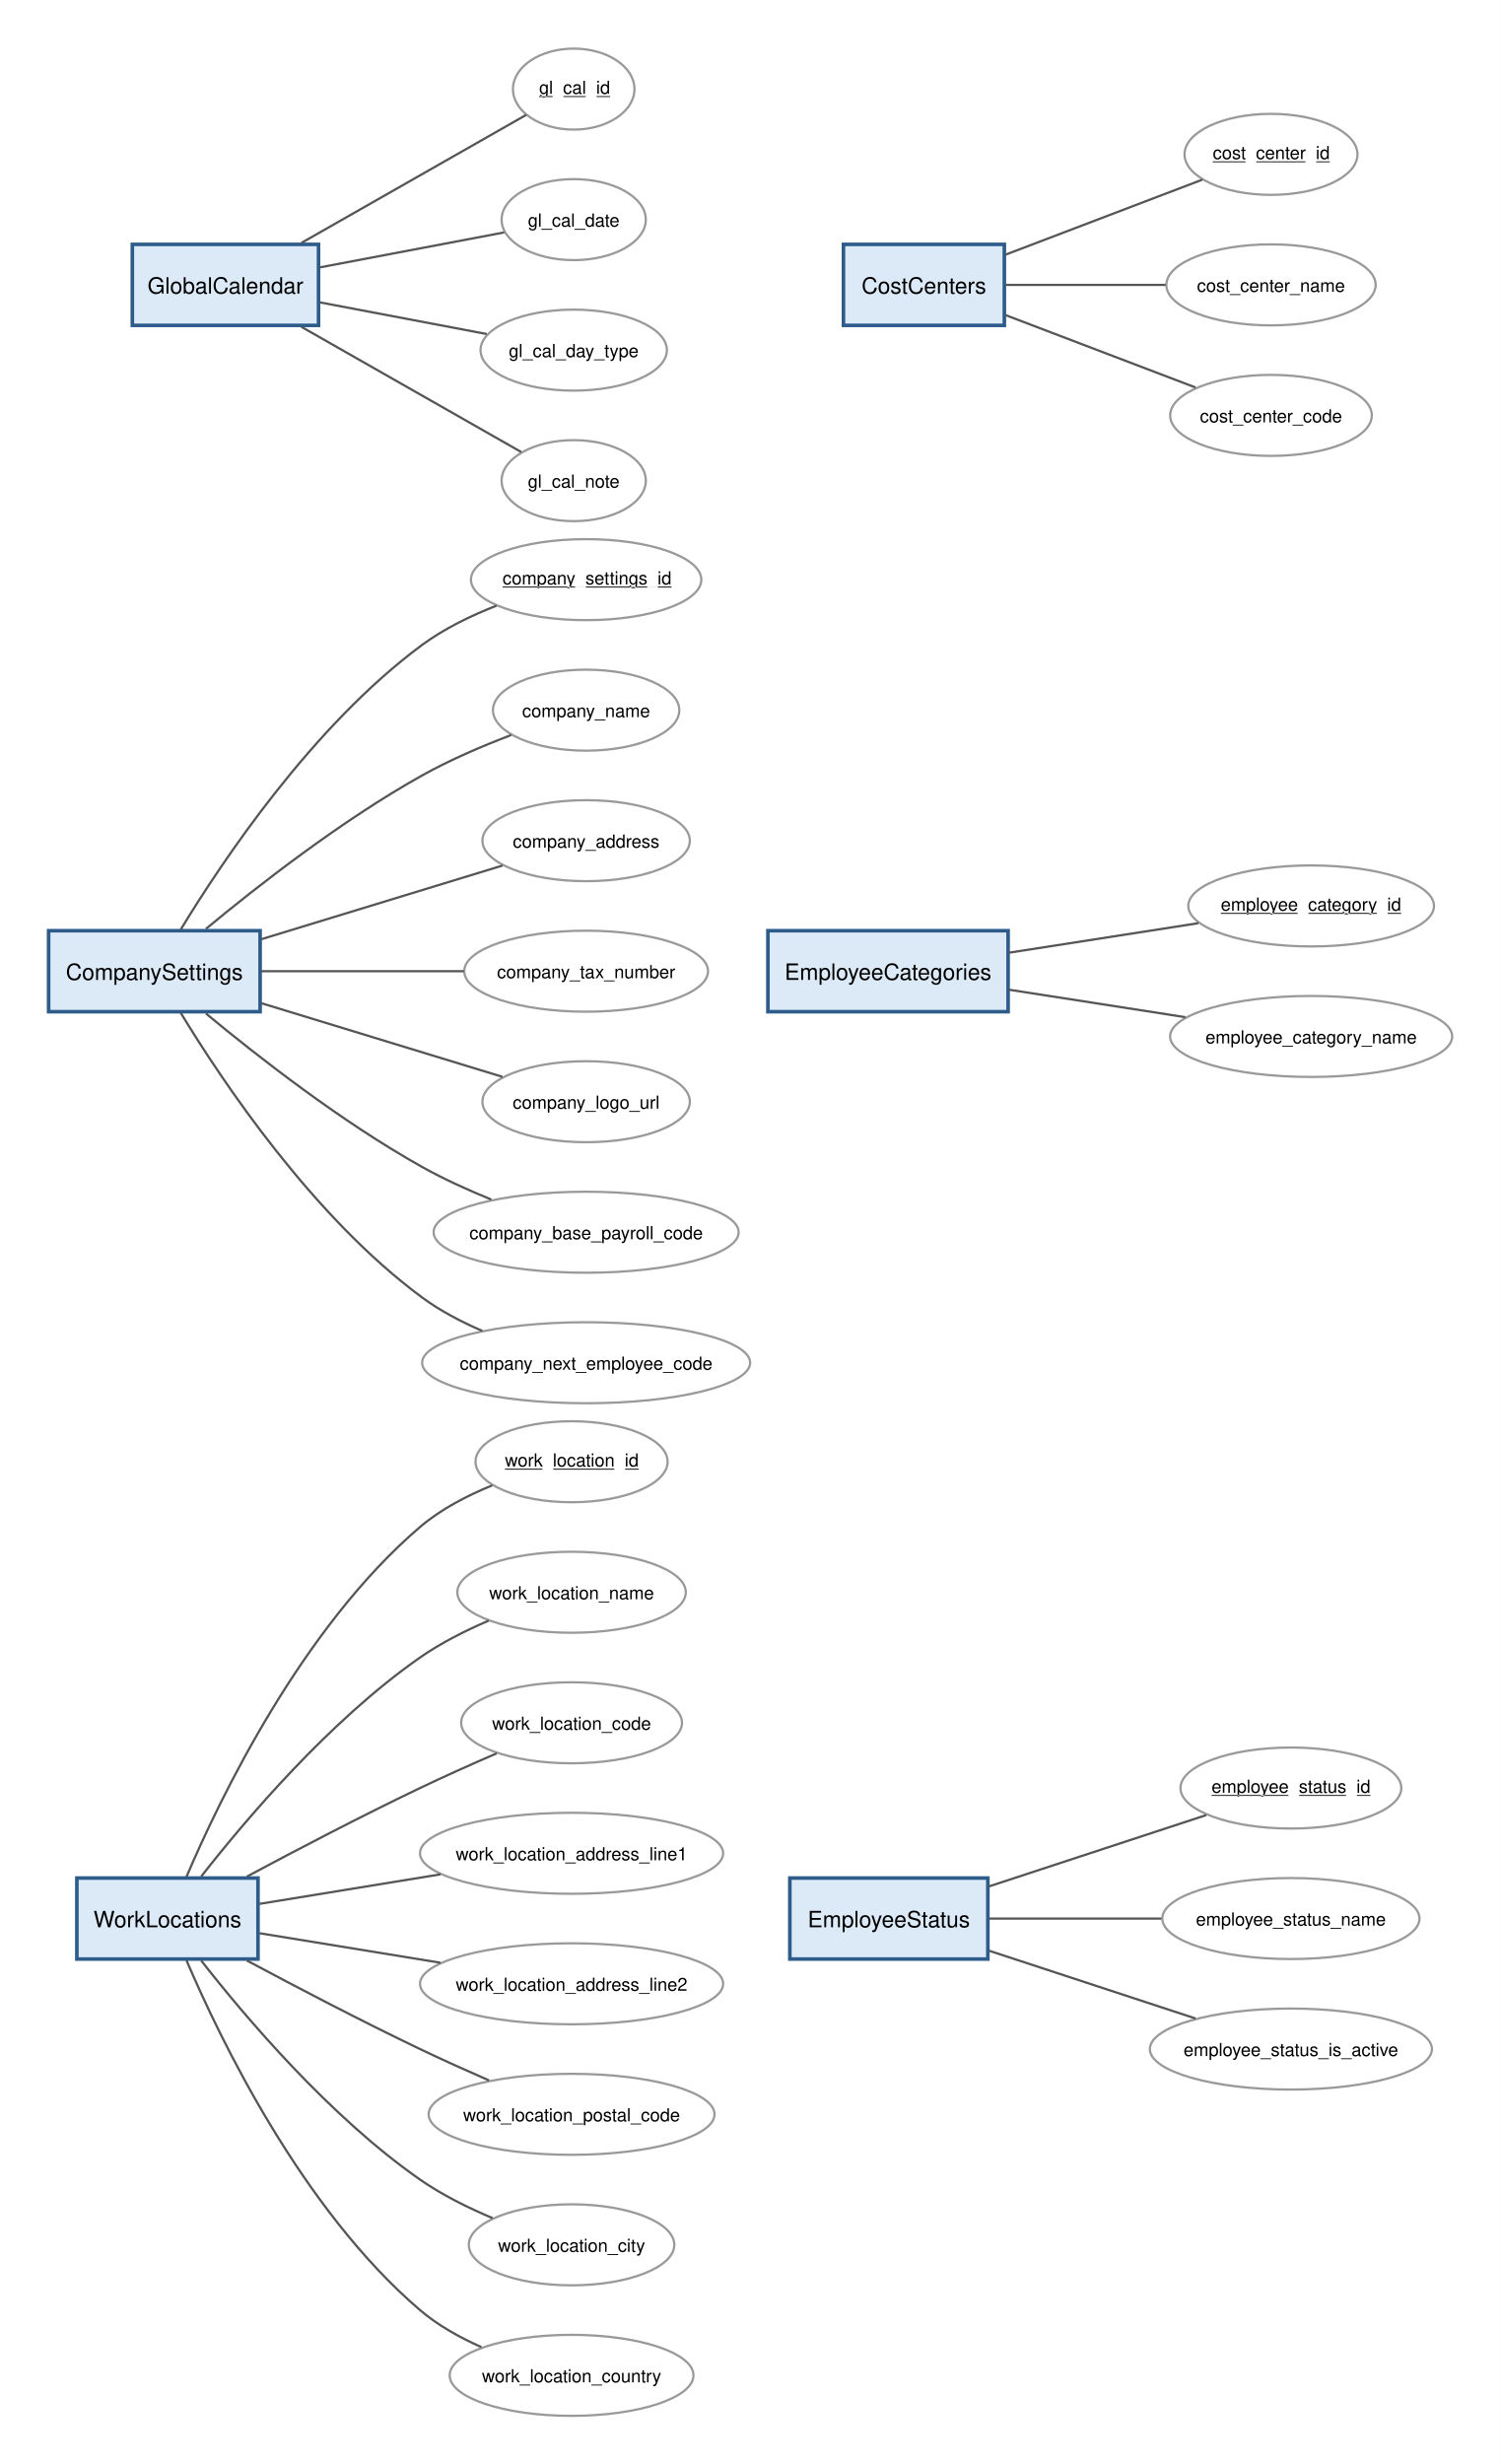
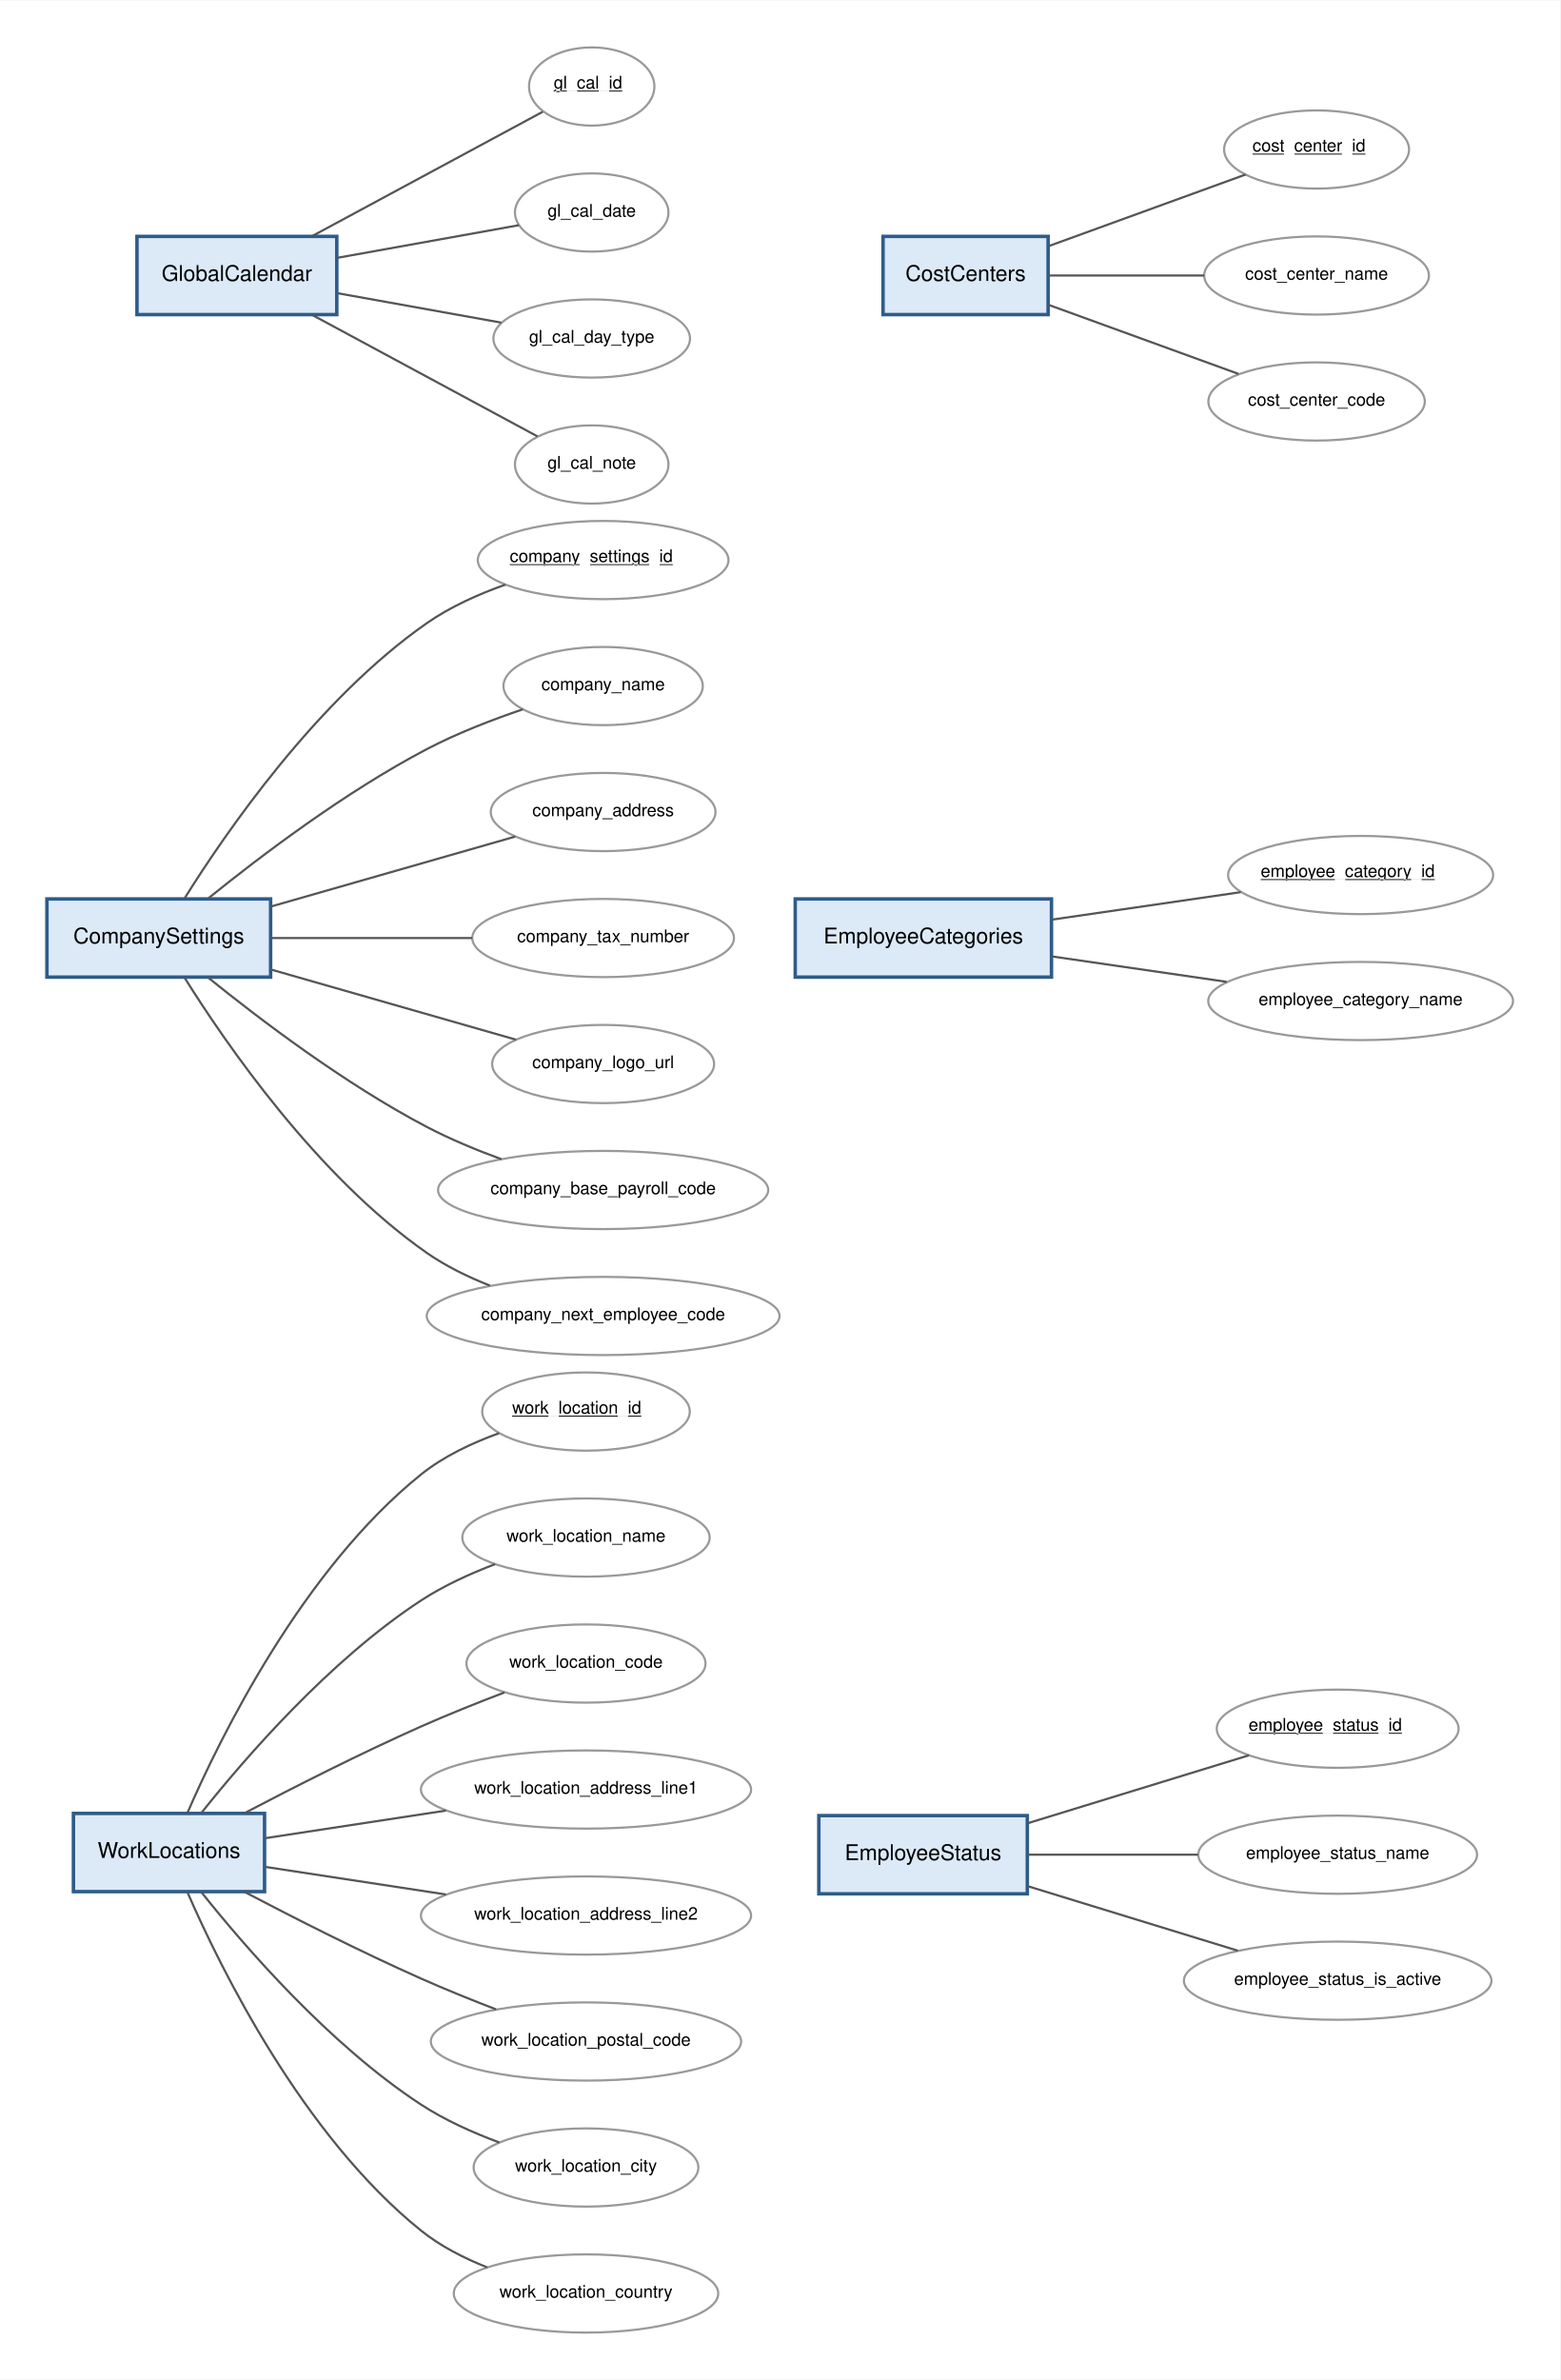
- <svg xmlns="http://www.w3.org/2000/svg" width="667pt" height="1095pt" viewBox="0.00 0.00 667.00 1095.00">
+ <svg xmlns="http://www.w3.org/2000/svg" width="718pt" height="1095pt" viewBox="0.00 0.00 718.43 1095.20">
  <g id="graph0" class="graph" transform="scale(1 1) rotate(0) translate(21.6 1073.6)">
-     <polygon fill="white" stroke="none" points="-21.6,21.6 -21.6,-1073.6 645.38,-1073.6 645.38,21.6 -21.6,21.6" />
+     <polygon fill="white" stroke="transparent" points="-21.6,21.6 -21.6,-1073.6 696.83,-1073.6 696.83,21.6 -21.6,21.6" />
    <g id="node1" class="node">
-       <polygon fill="#dce9f7" stroke="#2e5c8a" stroke-width="1.6" points="417.42,-239 329.42,-239 329.42,-203 417.42,-203 417.42,-239" />
-       <text xml:space="preserve" text-anchor="middle" x="373.42" y="-217.12" font-family="Helvetica,sans-Serif" font-size="10.00">EmployeeStatus</text>
+       <polygon fill="#dce9f7" stroke="#2e5c8a" stroke-width="1.6" points="451.42,-238 355.42,-238 355.42,-202 451.42,-202 451.42,-238" />
+       <text text-anchor="middle" x="403.42" y="-217.5" font-family="Helvetica,sans-Serif" font-size="10.00">EmployeeStatus</text>
    </g>
    <g id="node2" class="node">
-       <ellipse fill="white" stroke="#999999" cx="552.1" cy="-279" rx="49.07" ry="18" />
-       <text xml:space="preserve" text-anchor="start" x="516.85" y="-276.9" font-family="Helvetica,sans-Serif" text-decoration="underline" font-size="8.00">employee_status_id</text>
+       <ellipse fill="white" stroke="#999999" cx="594.32" cy="-278" rx="55.68" ry="18" />
+       <text text-anchor="start" x="553.32" y="-277.1" font-family="Helvetica,sans-Serif" text-decoration="underline" font-size="8.00">employee_status_id</text>
    </g>
    <g id="edge1" class="edge">
-       <path fill="none" stroke="#555555" d="M418.09,-235.34C447.73,-245.07 486.46,-257.78 514.48,-266.98" />
+       <path fill="none" stroke="#555555" d="M451.6,-234.49C482.96,-244.12 523.7,-256.62 553.44,-265.75" />
    </g>
    <g id="node3" class="node">
-       <ellipse fill="white" stroke="#999999" cx="552.1" cy="-221" rx="57.15" ry="18" />
-       <text xml:space="preserve" text-anchor="middle" x="552.1" y="-217.9" font-family="Helvetica,sans-Serif" font-size="8.00">employee_status_name</text>
+       <ellipse fill="white" stroke="#999999" cx="594.32" cy="-220" rx="64.19" ry="18" />
+       <text text-anchor="middle" x="594.32" y="-218.1" font-family="Helvetica,sans-Serif" font-size="8.00">employee_status_name</text>
    </g>
    <g id="edge2" class="edge">
-       <path fill="none" stroke="#555555" d="M418.09,-221C441.19,-221 469.81,-221 494.58,-221" />
+       <path fill="none" stroke="#555555" d="M451.6,-220C475.32,-220 504.39,-220 530.01,-220" />
    </g>
    <g id="node4" class="node">
-       <ellipse fill="white" stroke="#999999" cx="552.1" cy="-163" rx="62.68" ry="18" />
-       <text xml:space="preserve" text-anchor="middle" x="552.1" y="-159.9" font-family="Helvetica,sans-Serif" font-size="8.00">employee_status_is_active</text>
+       <ellipse fill="white" stroke="#999999" cx="594.32" cy="-162" rx="70.81" ry="18" />
+       <text text-anchor="middle" x="594.32" y="-160.1" font-family="Helvetica,sans-Serif" font-size="8.00">employee_status_is_active</text>
    </g>
    <g id="edge3" class="edge">
-       <path fill="none" stroke="#555555" d="M418.09,-206.66C446.09,-197.47 482.22,-185.61 509.75,-176.57" />
+       <path fill="none" stroke="#555555" d="M451.6,-205.51C481.22,-196.42 519.19,-184.76 548.37,-175.8" />
    </g>
    <g id="node5" class="node">
-       <polygon fill="#dce9f7" stroke="#2e5c8a" stroke-width="1.6" points="426.42,-660 319.67,-660 319.67,-624 426.42,-624 426.42,-660" />
-       <text xml:space="preserve" text-anchor="middle" x="373.05" y="-638.13" font-family="Helvetica,sans-Serif" font-size="10.00">EmployeeCategories</text>
+       <polygon fill="#dce9f7" stroke="#2e5c8a" stroke-width="1.6" points="462.55,-660 344.55,-660 344.55,-624 462.55,-624 462.55,-660" />
+       <text text-anchor="middle" x="403.55" y="-639.5" font-family="Helvetica,sans-Serif" font-size="10.00">EmployeeCategories</text>
    </g>
    <g id="node6" class="node">
-       <ellipse fill="white" stroke="#999999" cx="561.1" cy="-671" rx="54.6" ry="18" />
-       <text xml:space="preserve" text-anchor="start" x="520.97" y="-668.9" font-family="Helvetica,sans-Serif" text-decoration="underline" font-size="8.00">employee_category_id</text>
+       <ellipse fill="white" stroke="#999999" cx="604.89" cy="-671" rx="61.02" ry="18" />
+       <text text-anchor="start" x="558.89" y="-670.1" font-family="Helvetica,sans-Serif" text-decoration="underline" font-size="8.00">employee_category_id</text>
    </g>
    <g id="edge4" class="edge">
-       <path fill="none" stroke="#555555" d="M426.86,-650.23C453.29,-654.35 485.08,-659.31 510.98,-663.34" />
+       <path fill="none" stroke="#555555" d="M462.75,-650.47C490.21,-654.46 522.79,-659.2 549.72,-663.12" />
    </g>
    <g id="node7" class="node">
-       <ellipse fill="white" stroke="#999999" cx="561.1" cy="-613" rx="62.68" ry="18" />
-       <text xml:space="preserve" text-anchor="middle" x="561.1" y="-609.9" font-family="Helvetica,sans-Serif" font-size="8.00">employee_category_name</text>
+       <ellipse fill="white" stroke="#999999" cx="604.89" cy="-613" rx="70.17" ry="18" />
+       <text text-anchor="middle" x="604.89" y="-611.1" font-family="Helvetica,sans-Serif" font-size="8.00">employee_category_name</text>
    </g>
    <g id="edge5" class="edge">
-       <path fill="none" stroke="#555555" d="M426.86,-633.77C451.36,-629.95 480.46,-625.41 505.2,-621.56" />
+       <path fill="none" stroke="#555555" d="M462.75,-633.53C488.03,-629.86 517.64,-625.55 543.2,-621.83" />
    </g>
    <g id="node8" class="node">
-       <polygon fill="#dce9f7" stroke="#2e5c8a" stroke-width="1.6" points="424.75,-965 353.25,-965 353.25,-929 424.75,-929 424.75,-965" />
-       <text xml:space="preserve" text-anchor="middle" x="389" y="-943.12" font-family="Helvetica,sans-Serif" font-size="10.00">CostCenters</text>
+       <polygon fill="#dce9f7" stroke="#2e5c8a" stroke-width="1.6" points="460.99,-965 384.99,-965 384.99,-929 460.99,-929 460.99,-965" />
+       <text text-anchor="middle" x="422.99" y="-944.5" font-family="Helvetica,sans-Serif" font-size="10.00">CostCenters</text>
    </g>
    <g id="node9" class="node">
-       <ellipse fill="white" stroke="#999999" cx="543.26" cy="-1005" rx="38.43" ry="18" />
-       <text xml:space="preserve" text-anchor="start" x="517.39" y="-1002.9" font-family="Helvetica,sans-Serif" text-decoration="underline" font-size="8.00">cost_center_id</text>
+       <ellipse fill="white" stroke="#999999" cx="584.61" cy="-1005" rx="42.58" ry="18" />
+       <text text-anchor="start" x="555.11" y="-1004.1" font-family="Helvetica,sans-Serif" text-decoration="underline" font-size="8.00">cost_center_id</text>
    </g>
    <g id="edge6" class="edge">
-       <path fill="none" stroke="#555555" d="M425.32,-960.45C451.85,-970.56 487.77,-984.24 512.77,-993.77" />
+       <path fill="none" stroke="#555555" d="M461.01,-960.45C488.55,-970.46 525.73,-983.97 551.91,-993.48" />
    </g>
    <g id="node10" class="node">
-       <ellipse fill="white" stroke="#999999" cx="543.26" cy="-947" rx="46.51" ry="18" />
-       <text xml:space="preserve" text-anchor="middle" x="543.26" y="-943.9" font-family="Helvetica,sans-Serif" font-size="8.00">cost_center_name</text>
+       <ellipse fill="white" stroke="#999999" cx="584.61" cy="-947" rx="51.74" ry="18" />
+       <text text-anchor="middle" x="584.61" y="-945.1" font-family="Helvetica,sans-Serif" font-size="8.00">cost_center_name</text>
    </g>
    <g id="edge7" class="edge">
-       <path fill="none" stroke="#555555" d="M425.32,-947C446.49,-947 473.64,-947 496.45,-947" />
+       <path fill="none" stroke="#555555" d="M461.01,-947C482.38,-947 509.55,-947 532.89,-947" />
    </g>
    <g id="node11" class="node">
-       <ellipse fill="white" stroke="#999999" cx="543.26" cy="-889" rx="44.81" ry="18" />
-       <text xml:space="preserve" text-anchor="middle" x="543.26" y="-885.9" font-family="Helvetica,sans-Serif" font-size="8.00">cost_center_code</text>
+       <ellipse fill="white" stroke="#999999" cx="584.61" cy="-889" rx="49.83" ry="18" />
+       <text text-anchor="middle" x="584.61" y="-887.1" font-family="Helvetica,sans-Serif" font-size="8.00">cost_center_code</text>
    </g>
    <g id="edge8" class="edge">
-       <path fill="none" stroke="#555555" d="M425.32,-933.55C450.79,-923.84 484.93,-910.84 509.74,-901.39" />
+       <path fill="none" stroke="#555555" d="M461.01,-933.55C487.44,-923.94 522.76,-911.11 548.7,-901.68" />
    </g>
    <g id="node12" class="node">
-       <polygon fill="#dce9f7" stroke="#2e5c8a" stroke-width="1.6" points="93.06,-239 12.56,-239 12.56,-203 93.06,-203 93.06,-239" />
-       <text xml:space="preserve" text-anchor="middle" x="52.81" y="-217.12" font-family="Helvetica,sans-Serif" font-size="10.00">WorkLocations</text>
+       <polygon fill="#dce9f7" stroke="#2e5c8a" stroke-width="1.6" points="100.21,-239 12.21,-239 12.21,-203 100.21,-203 100.21,-239" />
+       <text text-anchor="middle" x="56.21" y="-218.5" font-family="Helvetica,sans-Serif" font-size="10.00">WorkLocations</text>
    </g>
    <g id="node13" class="node">
-       <ellipse fill="white" stroke="#999999" cx="232.42" cy="-424" rx="42.68" ry="18" />
-       <text xml:space="preserve" text-anchor="start" x="202.79" y="-421.9" font-family="Helvetica,sans-Serif" text-decoration="underline" font-size="8.00">work_location_id</text>
+       <ellipse fill="white" stroke="#999999" cx="248.22" cy="-424" rx="47.79" ry="18" />
+       <text text-anchor="start" x="214.22" y="-423.1" font-family="Helvetica,sans-Serif" text-decoration="underline" font-size="8.00">work_location_id</text>
    </g>
    <g id="edge9" class="edge">
-       <path fill="none" stroke="#555555" d="M61.26,-239.53C76.12,-274.37 112.58,-350.17 165.06,-395 174.33,-402.92 186.11,-409 197.15,-413.5" />
+       <path fill="none" stroke="#555555" d="M64.67,-239.19C79.86,-274.13 117.63,-351.06 172.21,-395 182.65,-403.41 195.81,-409.58 208.18,-414.03" />
    </g>
    <g id="node14" class="node">
-       <ellipse fill="white" stroke="#999999" cx="232.42" cy="-366" rx="50.77" ry="18" />
-       <text xml:space="preserve" text-anchor="middle" x="232.42" y="-362.9" font-family="Helvetica,sans-Serif" font-size="8.00">work_location_name</text>
+       <ellipse fill="white" stroke="#999999" cx="248.22" cy="-366" rx="56.95" ry="18" />
+       <text text-anchor="middle" x="248.22" y="-364.1" font-family="Helvetica,sans-Serif" font-size="8.00">work_location_name</text>
    </g>
    <g id="edge10" class="edge">
-       <path fill="none" stroke="#555555" d="M67.81,-239.67C87.3,-264.61 124.78,-308.9 165.06,-337 174.34,-343.47 185.3,-348.98 195.61,-353.4" />
+       <path fill="none" stroke="#555555" d="M70.97,-239.05C90.87,-264.08 129.97,-309.37 172.21,-337 182.61,-343.8 194.84,-349.38 206.38,-353.76" />
    </g>
    <g id="node15" class="node">
-       <ellipse fill="white" stroke="#999999" cx="232.42" cy="-308" rx="49.07" ry="18" />
-       <text xml:space="preserve" text-anchor="middle" x="232.42" y="-304.9" font-family="Helvetica,sans-Serif" font-size="8.00">work_location_code</text>
+       <ellipse fill="white" stroke="#999999" cx="248.22" cy="-308" rx="55.04" ry="18" />
+       <text text-anchor="middle" x="248.22" y="-306.1" font-family="Helvetica,sans-Serif" font-size="8.00">work_location_code</text>
    </g>
    <g id="edge11" class="edge">
-       <path fill="none" stroke="#555555" d="M88.08,-239.64C109.92,-251.33 138.93,-266.5 165.06,-279 176.06,-284.26 188.25,-289.7 199.15,-294.43" />
+       <path fill="none" stroke="#555555" d="M91.01,-239.15C113.7,-251.06 144.42,-266.65 172.21,-279 184.59,-284.5 198.35,-289.99 210.68,-294.7" />
    </g>
    <g id="node16" class="node">
-       <ellipse fill="white" stroke="#999999" cx="232.42" cy="-250" rx="67.36" ry="18" />
-       <text xml:space="preserve" text-anchor="middle" x="232.42" y="-246.9" font-family="Helvetica,sans-Serif" font-size="8.00">work_location_address_line1</text>
+       <ellipse fill="white" stroke="#999999" cx="248.22" cy="-250" rx="76.02" ry="18" />
+       <text text-anchor="middle" x="248.22" y="-248.1" font-family="Helvetica,sans-Serif" font-size="8.00">work_location_address_line1</text>
    </g>
    <g id="edge12" class="edge">
-       <path fill="none" stroke="#555555" d="M93.67,-227.51C117.4,-231.38 147.91,-236.36 174.18,-240.65" />
+       <path fill="none" stroke="#555555" d="M100.33,-227.58C124.96,-231.34 156.31,-236.13 183.72,-240.31" />
    </g>
    <g id="node17" class="node">
-       <ellipse fill="white" stroke="#999999" cx="232.42" cy="-192" rx="67.36" ry="18" />
-       <text xml:space="preserve" text-anchor="middle" x="232.42" y="-188.9" font-family="Helvetica,sans-Serif" font-size="8.00">work_location_address_line2</text>
+       <ellipse fill="white" stroke="#999999" cx="248.22" cy="-192" rx="76.02" ry="18" />
+       <text text-anchor="middle" x="248.22" y="-190.1" font-family="Helvetica,sans-Serif" font-size="8.00">work_location_address_line2</text>
    </g>
    <g id="edge13" class="edge">
-       <path fill="none" stroke="#555555" d="M93.67,-214.49C117.4,-210.62 147.91,-205.64 174.18,-201.35" />
+       <path fill="none" stroke="#555555" d="M100.33,-214.42C124.96,-210.66 156.31,-205.87 183.72,-201.69" />
    </g>
    <g id="node18" class="node">
-       <ellipse fill="white" stroke="#999999" cx="232.42" cy="-134" rx="63.53" ry="18" />
-       <text xml:space="preserve" text-anchor="middle" x="232.42" y="-130.9" font-family="Helvetica,sans-Serif" font-size="8.00">work_location_postal_code</text>
+       <ellipse fill="white" stroke="#999999" cx="248.22" cy="-134" rx="71.44" ry="18" />
+       <text text-anchor="middle" x="248.22" y="-132.1" font-family="Helvetica,sans-Serif" font-size="8.00">work_location_postal_code</text>
    </g>
    <g id="edge14" class="edge">
-       <path fill="none" stroke="#555555" d="M88.08,-202.36C109.92,-190.67 138.93,-175.5 165.06,-163 174.93,-158.28 185.75,-153.42 195.74,-149.06" />
+       <path fill="none" stroke="#555555" d="M91.01,-202.85C113.7,-190.94 144.42,-175.35 172.21,-163 183.31,-158.07 195.53,-153.14 206.82,-148.78" />
    </g>
    <g id="node19" class="node">
-       <ellipse fill="white" stroke="#999999" cx="232.42" cy="-76" rx="45.66" ry="18" />
-       <text xml:space="preserve" text-anchor="middle" x="232.42" y="-72.9" font-family="Helvetica,sans-Serif" font-size="8.00">work_location_city</text>
+       <ellipse fill="white" stroke="#999999" cx="248.22" cy="-76" rx="51.74" ry="18" />
+       <text text-anchor="middle" x="248.22" y="-74.1" font-family="Helvetica,sans-Serif" font-size="8.00">work_location_city</text>
    </g>
    <g id="edge15" class="edge">
-       <path fill="none" stroke="#555555" d="M67.81,-202.33C87.3,-177.39 124.78,-133.1 165.06,-105 174.86,-98.17 186.52,-92.41 197.32,-87.87" />
+       <path fill="none" stroke="#555555" d="M70.97,-202.95C90.87,-177.92 129.97,-132.63 172.21,-105 183.19,-97.82 196.22,-92 208.32,-87.51" />
    </g>
    <g id="node20" class="node">
-       <ellipse fill="white" stroke="#999999" cx="232.42" cy="-18" rx="54.17" ry="18" />
-       <text xml:space="preserve" text-anchor="middle" x="232.42" y="-14.9" font-family="Helvetica,sans-Serif" font-size="8.00">work_location_country</text>
+       <ellipse fill="white" stroke="#999999" cx="248.22" cy="-18" rx="60.89" ry="18" />
+       <text text-anchor="middle" x="248.22" y="-16.1" font-family="Helvetica,sans-Serif" font-size="8.00">work_location_country</text>
    </g>
    <g id="edge16" class="edge">
-       <path fill="none" stroke="#555555" d="M61.26,-202.47C76.12,-167.63 112.58,-91.83 165.06,-47 173,-40.22 182.76,-34.79 192.33,-30.55" />
+       <path fill="none" stroke="#555555" d="M64.67,-202.81C79.86,-167.87 117.63,-90.94 172.21,-47 181.13,-39.82 192.03,-34.26 202.73,-30.03" />
    </g>
    <g id="node21" class="node">
-       <polygon fill="#dce9f7" stroke="#2e5c8a" stroke-width="1.6" points="119.96,-965 37.21,-965 37.21,-929 119.96,-929 119.96,-965" />
-       <text xml:space="preserve" text-anchor="middle" x="78.59" y="-943.12" font-family="Helvetica,sans-Serif" font-size="10.00">GlobalCalendar</text>
+       <polygon fill="#dce9f7" stroke="#2e5c8a" stroke-width="1.6" points="133.47,-965 41.47,-965 41.47,-929 133.47,-929 133.47,-965" />
+       <text text-anchor="middle" x="87.47" y="-944.5" font-family="Helvetica,sans-Serif" font-size="10.00">GlobalCalendar</text>
    </g>
    <g id="node22" class="node">
-       <ellipse fill="white" stroke="#999999" cx="233.37" cy="-1034" rx="27" ry="18" />
-       <text xml:space="preserve" text-anchor="start" x="217.99" y="-1031.9" font-family="Helvetica,sans-Serif" text-decoration="underline" font-size="8.00">gl_cal_id</text>
+       <ellipse fill="white" stroke="#999999" cx="250.85" cy="-1034" rx="28.86" ry="18" />
+       <text text-anchor="start" x="233.35" y="-1033.1" font-family="Helvetica,sans-Serif" text-decoration="underline" font-size="8.00">gl_cal_id</text>
    </g>
    <g id="edge17" class="edge">
-       <path fill="none" stroke="#555555" d="M112.36,-965.66C142.7,-982.94 186.84,-1008.07 212.27,-1022.56" />
+       <path fill="none" stroke="#555555" d="M121.91,-965.03C153.85,-982.25 201.05,-1007.69 228.3,-1022.38" />
    </g>
    <g id="node23" class="node">
-       <ellipse fill="white" stroke="#999999" cx="233.37" cy="-976" rx="32.05" ry="18" />
-       <text xml:space="preserve" text-anchor="middle" x="233.37" y="-972.9" font-family="Helvetica,sans-Serif" font-size="8.00">gl_cal_date</text>
+       <ellipse fill="white" stroke="#999999" cx="250.85" cy="-976" rx="35.34" ry="18" />
+       <text text-anchor="middle" x="250.85" y="-974.1" font-family="Helvetica,sans-Serif" font-size="8.00">gl_cal_date</text>
    </g>
    <g id="edge18" class="edge">
-       <path fill="none" stroke="#555555" d="M120.53,-954.77C146.34,-959.67 179.09,-965.89 202.46,-970.32" />
+       <path fill="none" stroke="#555555" d="M133.85,-955.16C160.42,-959.93 193.35,-965.85 217.33,-970.16" />
    </g>
    <g id="node24" class="node">
-       <ellipse fill="white" stroke="#999999" cx="233.37" cy="-918" rx="41.41" ry="18" />
-       <text xml:space="preserve" text-anchor="middle" x="233.37" y="-914.9" font-family="Helvetica,sans-Serif" font-size="8.00">gl_cal_day_type</text>
+       <ellipse fill="white" stroke="#999999" cx="250.85" cy="-918" rx="45.26" ry="18" />
+       <text text-anchor="middle" x="250.85" y="-916.1" font-family="Helvetica,sans-Serif" font-size="8.00">gl_cal_day_type</text>
    </g>
    <g id="edge19" class="edge">
-       <path fill="none" stroke="#555555" d="M120.53,-939.23C143.6,-934.85 172.21,-929.42 194.72,-925.15" />
+       <path fill="none" stroke="#555555" d="M133.85,-938.84C157.53,-934.59 186.27,-929.43 209.21,-925.3" />
    </g>
    <g id="node25" class="node">
-       <ellipse fill="white" stroke="#999999" cx="233.37" cy="-860" rx="32.05" ry="18" />
-       <text xml:space="preserve" text-anchor="middle" x="233.37" y="-856.9" font-family="Helvetica,sans-Serif" font-size="8.00">gl_cal_note</text>
+       <ellipse fill="white" stroke="#999999" cx="250.85" cy="-860" rx="35.34" ry="18" />
+       <text text-anchor="middle" x="250.85" y="-858.1" font-family="Helvetica,sans-Serif" font-size="8.00">gl_cal_note</text>
    </g>
    <g id="edge20" class="edge">
-       <path fill="none" stroke="#555555" d="M112.36,-928.34C141.82,-911.56 184.3,-887.37 210.02,-872.73" />
+       <path fill="none" stroke="#555555" d="M121.91,-928.97C152.93,-912.25 198.33,-887.77 225.89,-872.92" />
    </g>
    <g id="node26" class="node">
-       <polygon fill="#dce9f7" stroke="#2e5c8a" stroke-width="1.6" points="94,-660 0,-660 0,-624 94,-624 94,-660" />
-       <text xml:space="preserve" text-anchor="middle" x="47" y="-638.12" font-family="Helvetica,sans-Serif" font-size="10.00">CompanySettings</text>
+       <polygon fill="#dce9f7" stroke="#2e5c8a" stroke-width="1.6" points="103,-660 0,-660 0,-624 103,-624 103,-660" />
+       <text text-anchor="middle" x="51.5" y="-639.5" font-family="Helvetica,sans-Serif" font-size="10.00">CompanySettings</text>
    </g>
    <g id="node27" class="node">
-       <ellipse fill="white" stroke="#999999" cx="238.89" cy="-816" rx="51.19" ry="18" />
-       <text xml:space="preserve" text-anchor="start" x="201.76" y="-813.9" font-family="Helvetica,sans-Serif" text-decoration="underline" font-size="8.00">company_settings_id</text>
+       <ellipse fill="white" stroke="#999999" cx="256.11" cy="-816" rx="57.71" ry="18" />
+       <text text-anchor="start" x="213.11" y="-815.1" font-family="Helvetica,sans-Serif" text-decoration="underline" font-size="8.00">company_settings_id</text>
    </g>
    <g id="edge21" class="edge">
-       <path fill="none" stroke="#555555" d="M58.75,-660.56C77.14,-690.86 117.42,-751.16 166,-787 175.86,-794.27 187.79,-800.04 199.08,-804.45" />
+       <path fill="none" stroke="#555555" d="M63.38,-660.25C82.38,-690.65 124.43,-751.78 175,-787 185.8,-794.52 198.78,-800.32 211.11,-804.68" />
    </g>
    <g id="node28" class="node">
-       <ellipse fill="white" stroke="#999999" cx="238.89" cy="-758" rx="41.41" ry="18" />
-       <text xml:space="preserve" text-anchor="middle" x="238.89" y="-754.9" font-family="Helvetica,sans-Serif" font-size="8.00">company_name</text>
+       <ellipse fill="white" stroke="#999999" cx="256.11" cy="-758" rx="45.89" ry="18" />
+       <text text-anchor="middle" x="256.11" y="-756.1" font-family="Helvetica,sans-Serif" font-size="8.00">company_name</text>
    </g>
    <g id="edge22" class="edge">
-       <path fill="none" stroke="#555555" d="M69.91,-660.8C92.78,-679.76 130.22,-709.02 166,-729 178.45,-735.96 192.92,-742.12 205.6,-746.96" />
+       <path fill="none" stroke="#555555" d="M74.34,-660.29C97.97,-679.4 137.33,-709.27 175,-729 188.89,-736.27 205.01,-742.5 219.14,-747.29" />
    </g>
    <g id="node29" class="node">
-       <ellipse fill="white" stroke="#999999" cx="238.89" cy="-700" rx="46.09" ry="18" />
-       <text xml:space="preserve" text-anchor="middle" x="238.89" y="-696.9" font-family="Helvetica,sans-Serif" font-size="8.00">company_address</text>
+       <ellipse fill="white" stroke="#999999" cx="256.11" cy="-700" rx="51.74" ry="18" />
+       <text text-anchor="middle" x="256.11" y="-698.1" font-family="Helvetica,sans-Serif" font-size="8.00">company_address</text>
    </g>
    <g id="edge23" class="edge">
-       <path fill="none" stroke="#555555" d="M94.45,-656.19C127.5,-666.28 171.27,-679.65 201.72,-688.95" />
+       <path fill="none" stroke="#555555" d="M103.11,-656.49C137.92,-666.45 183.49,-679.5 215.63,-688.7" />
    </g>
    <g id="node30" class="node">
-       <ellipse fill="white" stroke="#999999" cx="238.89" cy="-642" rx="54.17" ry="18" />
-       <text xml:space="preserve" text-anchor="middle" x="238.89" y="-638.9" font-family="Helvetica,sans-Serif" font-size="8.00">company_tax_number</text>
+       <ellipse fill="white" stroke="#999999" cx="256.11" cy="-642" rx="60.25" ry="18" />
+       <text text-anchor="middle" x="256.11" y="-640.1" font-family="Helvetica,sans-Serif" font-size="8.00">company_tax_number</text>
    </g>
    <g id="edge24" class="edge">
-       <path fill="none" stroke="#555555" d="M94.45,-642C121.68,-642 156.19,-642 184.53,-642" />
+       <path fill="none" stroke="#555555" d="M103.11,-642C131.24,-642 166.39,-642 195.81,-642" />
    </g>
    <g id="node31" class="node">
-       <ellipse fill="white" stroke="#999999" cx="238.89" cy="-584" rx="46.09" ry="18" />
-       <text xml:space="preserve" text-anchor="middle" x="238.89" y="-580.9" font-family="Helvetica,sans-Serif" font-size="8.00">company_logo_url</text>
+       <ellipse fill="white" stroke="#999999" cx="256.11" cy="-584" rx="51.1" ry="18" />
+       <text text-anchor="middle" x="256.11" y="-582.1" font-family="Helvetica,sans-Serif" font-size="8.00">company_logo_url</text>
    </g>
    <g id="edge25" class="edge">
-       <path fill="none" stroke="#555555" d="M94.45,-627.81C127.5,-617.72 171.27,-604.35 201.72,-595.05" />
+       <path fill="none" stroke="#555555" d="M103.11,-627.51C138.03,-617.51 183.8,-604.41 215.95,-595.21" />
    </g>
    <g id="node32" class="node">
-       <ellipse fill="white" stroke="#999999" cx="238.89" cy="-526" rx="67.78" ry="18" />
-       <text xml:space="preserve" text-anchor="middle" x="238.89" y="-522.9" font-family="Helvetica,sans-Serif" font-size="8.00">company_base_payroll_code</text>
+       <ellipse fill="white" stroke="#999999" cx="256.11" cy="-526" rx="76.02" ry="18" />
+       <text text-anchor="middle" x="256.11" y="-524.1" font-family="Helvetica,sans-Serif" font-size="8.00">company_base_payroll_code</text>
    </g>
    <g id="edge26" class="edge">
-       <path fill="none" stroke="#555555" d="M69.91,-623.2C92.78,-604.24 130.22,-574.98 166,-555 175.63,-549.62 186.47,-544.71 196.76,-540.52" />
+       <path fill="none" stroke="#555555" d="M74.34,-623.71C97.97,-604.6 137.33,-574.73 175,-555 185.74,-549.37 197.83,-544.38 209.29,-540.18" />
    </g>
    <g id="node33" class="node">
-       <ellipse fill="white" stroke="#999999" cx="238.89" cy="-468" rx="72.89" ry="18" />
-       <text xml:space="preserve" text-anchor="middle" x="238.89" y="-464.9" font-family="Helvetica,sans-Serif" font-size="8.00">company_next_employee_code</text>
+       <ellipse fill="white" stroke="#999999" cx="256.11" cy="-468" rx="81.23" ry="18" />
+       <text text-anchor="middle" x="256.11" y="-466.1" font-family="Helvetica,sans-Serif" font-size="8.00">company_next_employee_code</text>
    </g>
    <g id="edge27" class="edge">
-       <path fill="none" stroke="#555555" d="M58.75,-623.44C77.14,-593.14 117.42,-532.84 166,-497 174.01,-491.09 183.4,-486.17 192.7,-482.17" />
+       <path fill="none" stroke="#555555" d="M63.38,-623.75C82.38,-593.35 124.43,-532.22 175,-497 183.74,-490.91 193.9,-485.96 203.99,-481.98" />
    </g>
  </g>
</svg>
